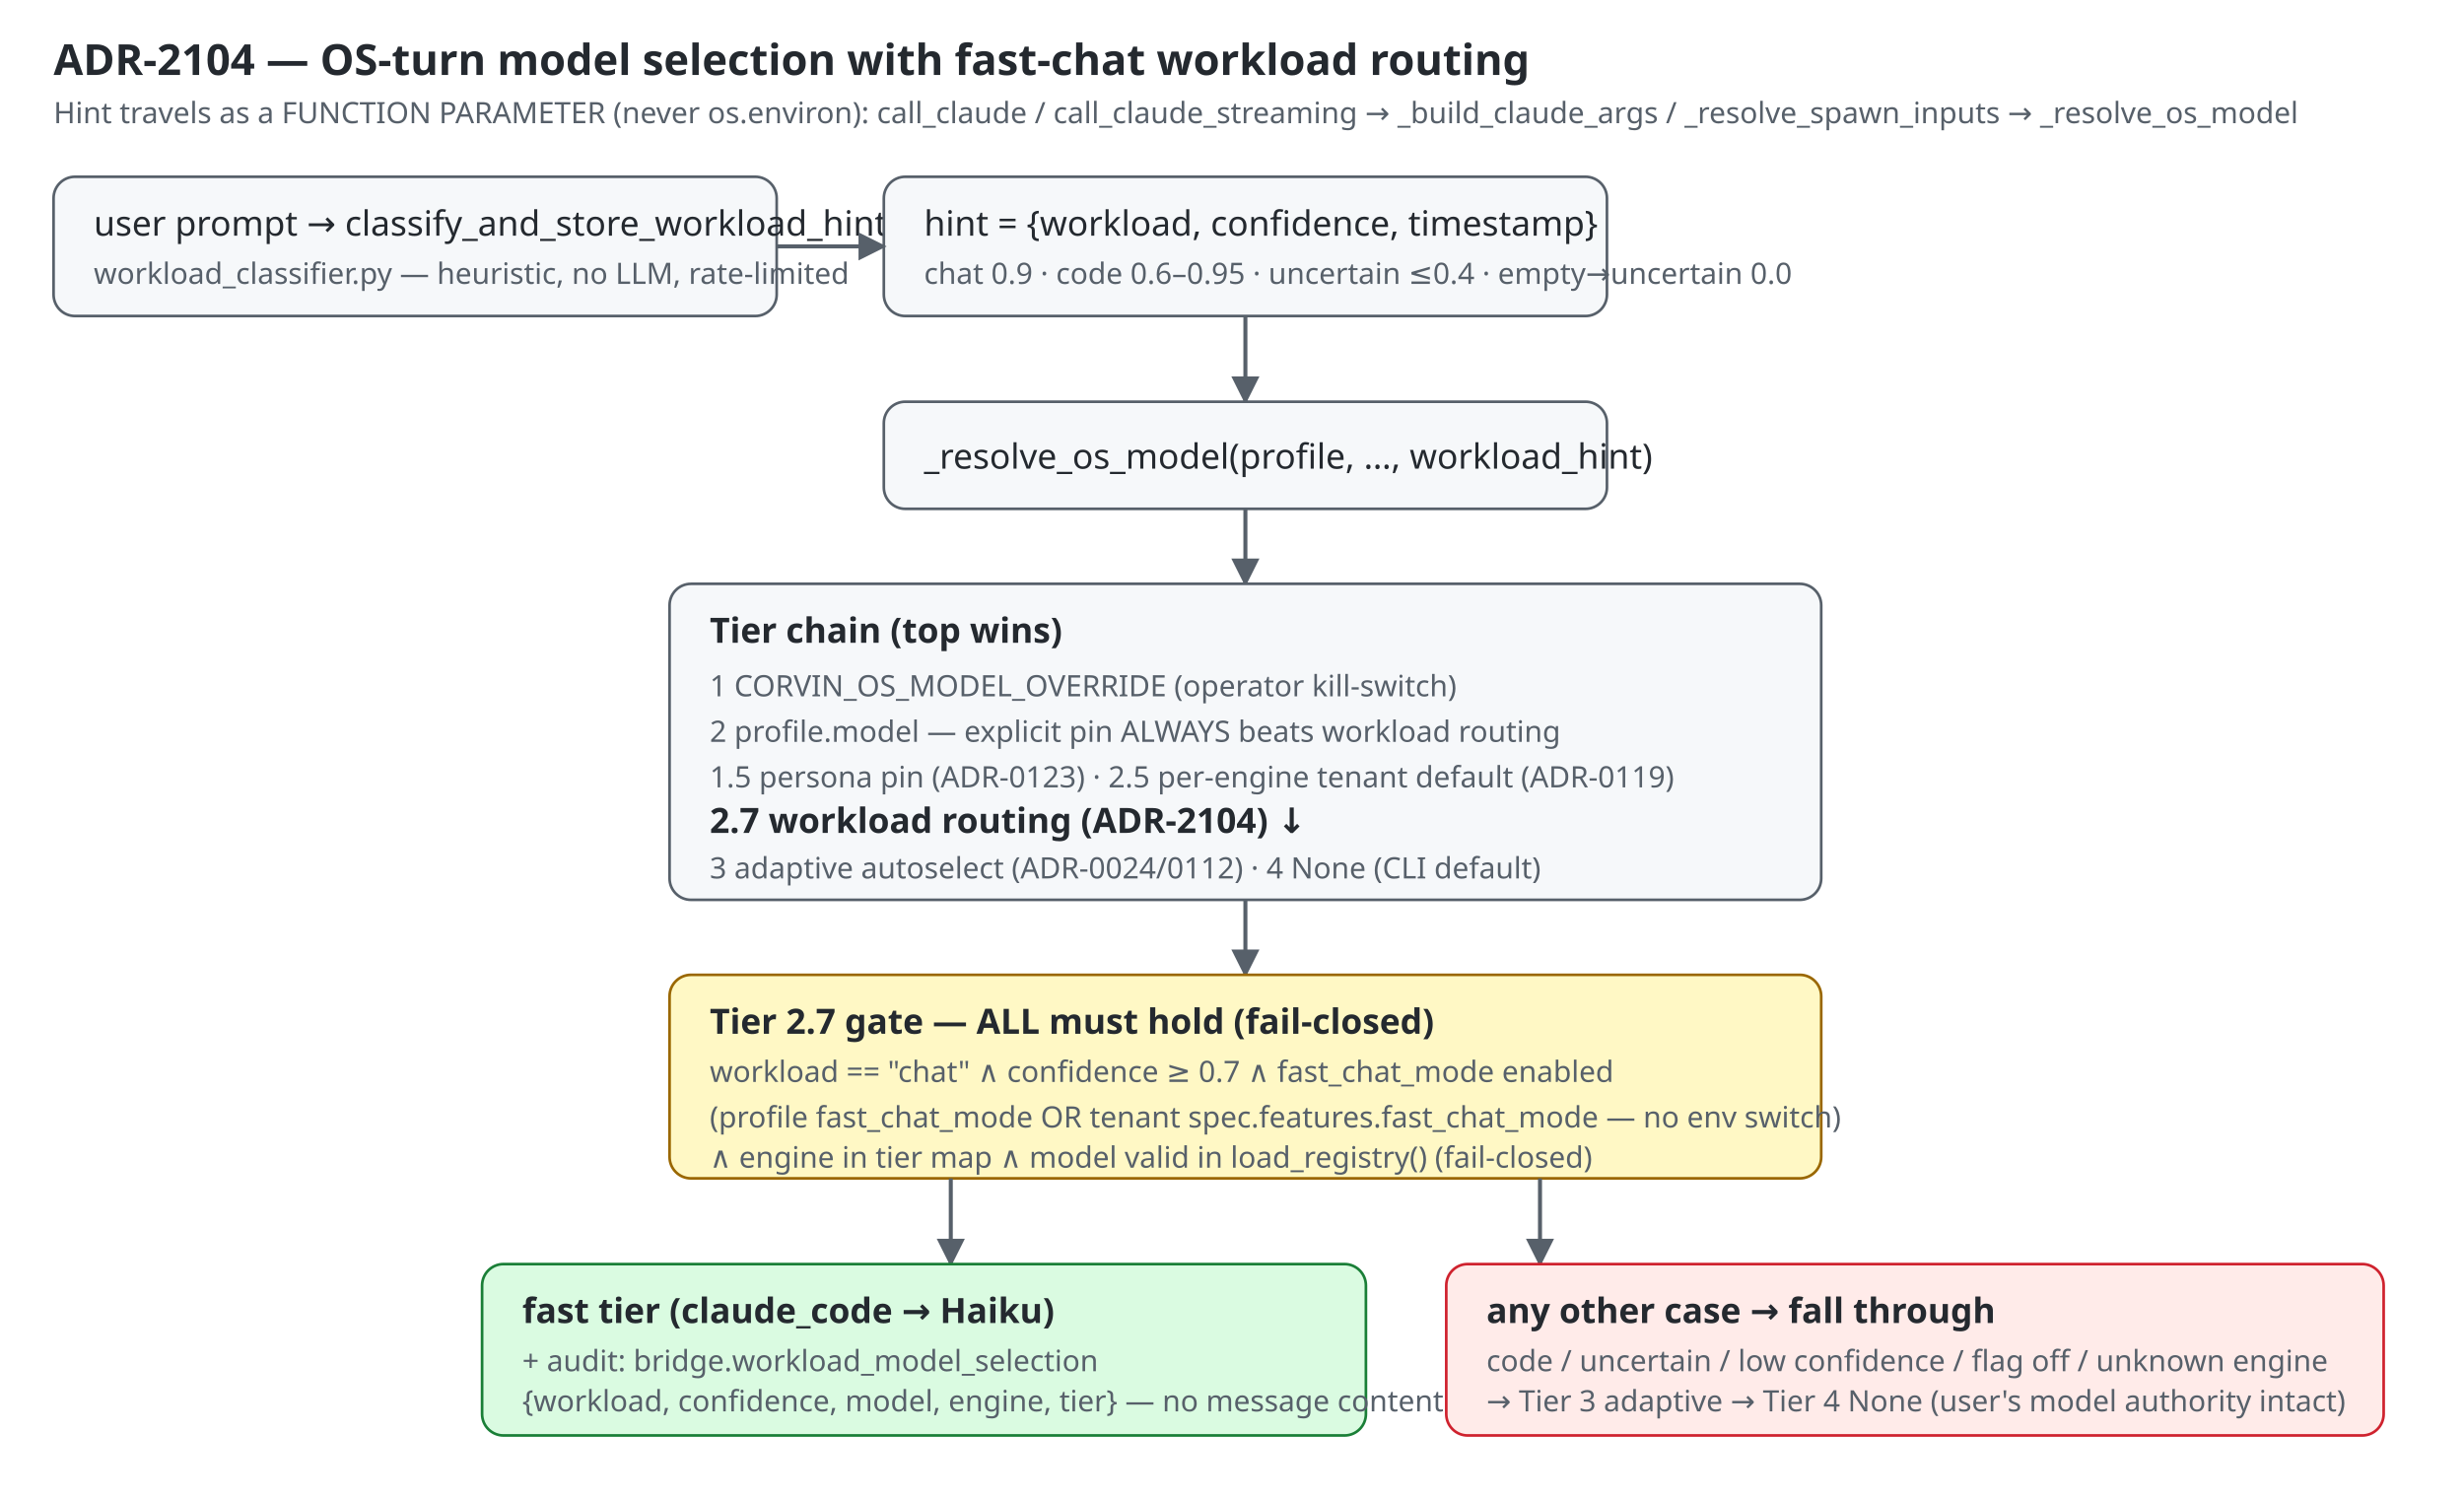
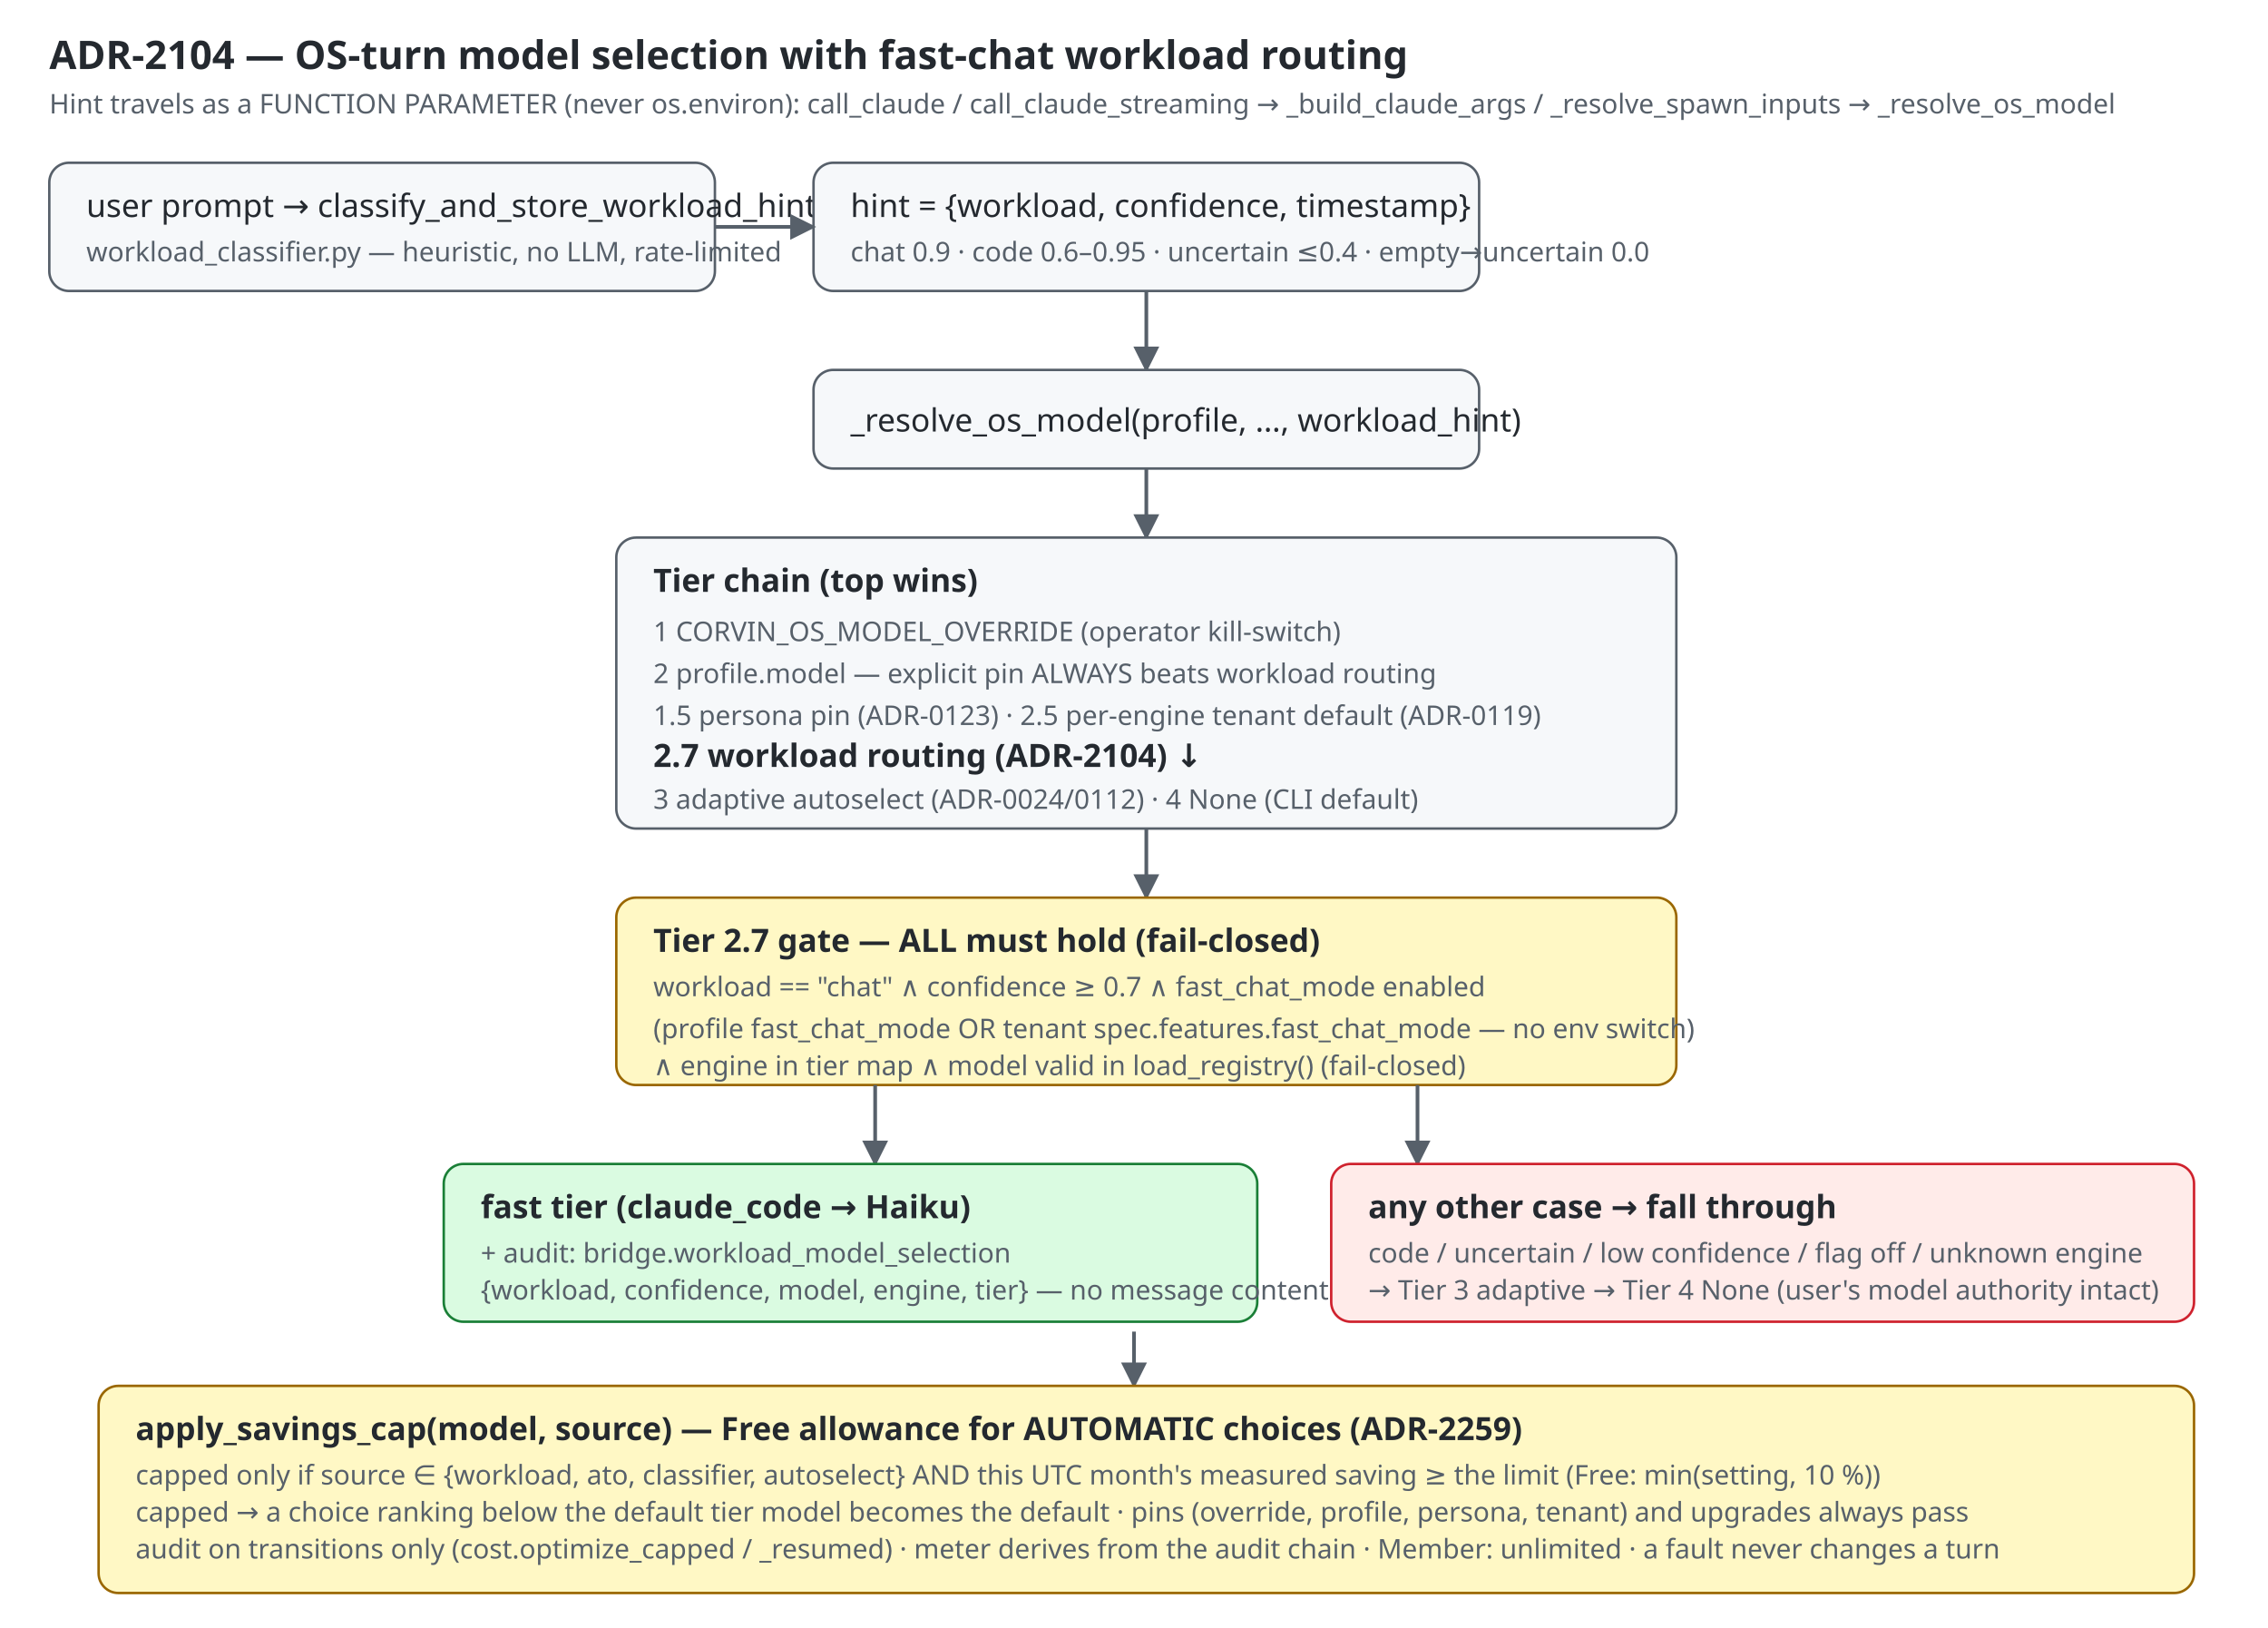
- <svg xmlns="http://www.w3.org/2000/svg" width="920" height="560" viewBox="0 0 920 560" font-family="ui-sans-serif, system-ui, sans-serif" font-size="13">
+ <svg xmlns="http://www.w3.org/2000/svg" width="920" height="660" viewBox="0 0 920 660" font-family="ui-sans-serif, system-ui, sans-serif" font-size="13">
  <style>
    .box { fill:#f6f8fa; stroke:#57606a; rx:8; }
    .gate { fill:#fff8c5; stroke:#9a6700; rx:8; }
    .fast { fill:#dafbe1; stroke:#1a7f37; rx:8; }
    .fall { fill:#ffebe9; stroke:#cf222e; rx:8; }
    .lbl  { fill:#24292f; }
    .sub  { fill:#57606a; font-size:11px; }
    .arr  { stroke:#57606a; stroke-width:1.5; fill:none; marker-end:url(#a); }
  </style>
  <defs>
    <marker id="a" viewBox="0 0 10 10" refX="9" refY="5" markerWidth="7" markerHeight="7" orient="auto-start-reverse">
      <path d="M 0 0 L 10 5 L 0 10 z" fill="#57606a" />
    </marker>
  </defs>
  <text x="20" y="28" font-size="16" font-weight="bold" class="lbl">ADR-2104 — OS-turn model selection with fast-chat workload routing</text>
  <text x="20" y="46" class="sub">Hint travels as a FUNCTION PARAMETER (never os.environ): call_claude / call_claude_streaming → _build_claude_args / _resolve_spawn_inputs → _resolve_os_model</text>
  <rect x="20" y="66" width="270" height="52" class="box" />
  <text x="35" y="88" class="lbl">user prompt → classify_and_store_workload_hint()</text>
  <text x="35" y="106" class="sub">workload_classifier.py — heuristic, no LLM, rate-limited</text>
  <rect x="330" y="66" width="270" height="52" class="box" />
  <text x="345" y="88" class="lbl">hint = {workload, confidence, timestamp}</text>
  <text x="345" y="106" class="sub">chat 0.9 · code 0.6–0.95 · uncertain ≤0.4 · empty→uncertain 0.0</text>
  <path class="arr" d="M290 92 H330" />
  <path class="arr" d="M465 118 V150" />
  <rect x="330" y="150" width="270" height="40" class="box" />
  <text x="345" y="175" class="lbl">_resolve_os_model(profile, …, workload_hint)</text>
  <path class="arr" d="M465 190 V218" />
  <rect x="250" y="218" width="430" height="118" class="box" />
  <text x="265" y="240" class="lbl" font-weight="bold">Tier chain (top wins)</text>
  <text x="265" y="260" class="sub">1  CORVIN_OS_MODEL_OVERRIDE (operator kill-switch)</text>
  <text x="265" y="277" class="sub">2  profile.model — explicit pin ALWAYS beats workload routing</text>
  <text x="265" y="294" class="sub">1.5 persona pin (ADR-0123) · 2.5 per-engine tenant default (ADR-0119)</text>
  <text x="265" y="311" class="lbl" font-weight="bold">2.7 workload routing (ADR-2104) ↓</text>
  <text x="265" y="328" class="sub">3  adaptive autoselect (ADR-0024/0112) · 4 None (CLI default)</text>
  <path class="arr" d="M465 336 V364" />
  <rect x="250" y="364" width="430" height="76" class="gate" />
  <text x="265" y="386" class="lbl" font-weight="bold">Tier 2.7 gate — ALL must hold (fail-closed)</text>
  <text x="265" y="404" class="sub">workload == "chat"  ∧  confidence ≥ 0.7  ∧  fast_chat_mode enabled</text>
  <text x="265" y="421" class="sub">(profile fast_chat_mode OR tenant spec.features.fast_chat_mode — no env switch)</text>
  <text x="265" y="436" class="sub">∧ engine in tier map ∧ model valid in load_registry() (fail-closed)</text>
  <path class="arr" d="M355 440 V472" />
  <path class="arr" d="M575 440 V472" />
  <rect x="180" y="472" width="330" height="64" class="fast" />
  <text x="195" y="494" class="lbl" font-weight="bold">fast tier (claude_code → Haiku)</text>
  <text x="195" y="512" class="sub">+ audit: bridge.workload_model_selection</text>
  <text x="195" y="527" class="sub">{workload, confidence, model, engine, tier} — no message content</text>
  <rect x="540" y="472" width="350" height="64" class="fall" />
  <text x="555" y="494" class="lbl" font-weight="bold">any other case → fall through</text>
  <text x="555" y="512" class="sub">code / uncertain / low confidence / flag off / unknown engine</text>
  <text x="555" y="527" class="sub">→ Tier 3 adaptive → Tier 4 None (user's model authority intact)</text>
+   <path class="arr" d="M460 540 V562" />
+   <rect x="40" y="562" width="850" height="84" class="gate" />
+   <text x="55" y="584" class="lbl" font-weight="bold">apply_savings_cap(model, source) — Free allowance for AUTOMATIC choices (ADR-2259)</text>
+   <text x="55" y="602" class="sub">capped only if source ∈ {workload, ato, classifier, autoselect} AND this UTC month's measured saving ≥ the limit (Free: min(setting, 10 %))</text>
+   <text x="55" y="617" class="sub">capped → a choice ranking below the default tier model becomes the default · pins (override, profile, persona, tenant) and upgrades always pass</text>
+   <text x="55" y="632" class="sub">audit on transitions only (cost.optimize_capped / _resumed) · meter derives from the audit chain · Member: unlimited · a fault never changes a turn</text>
</svg>
